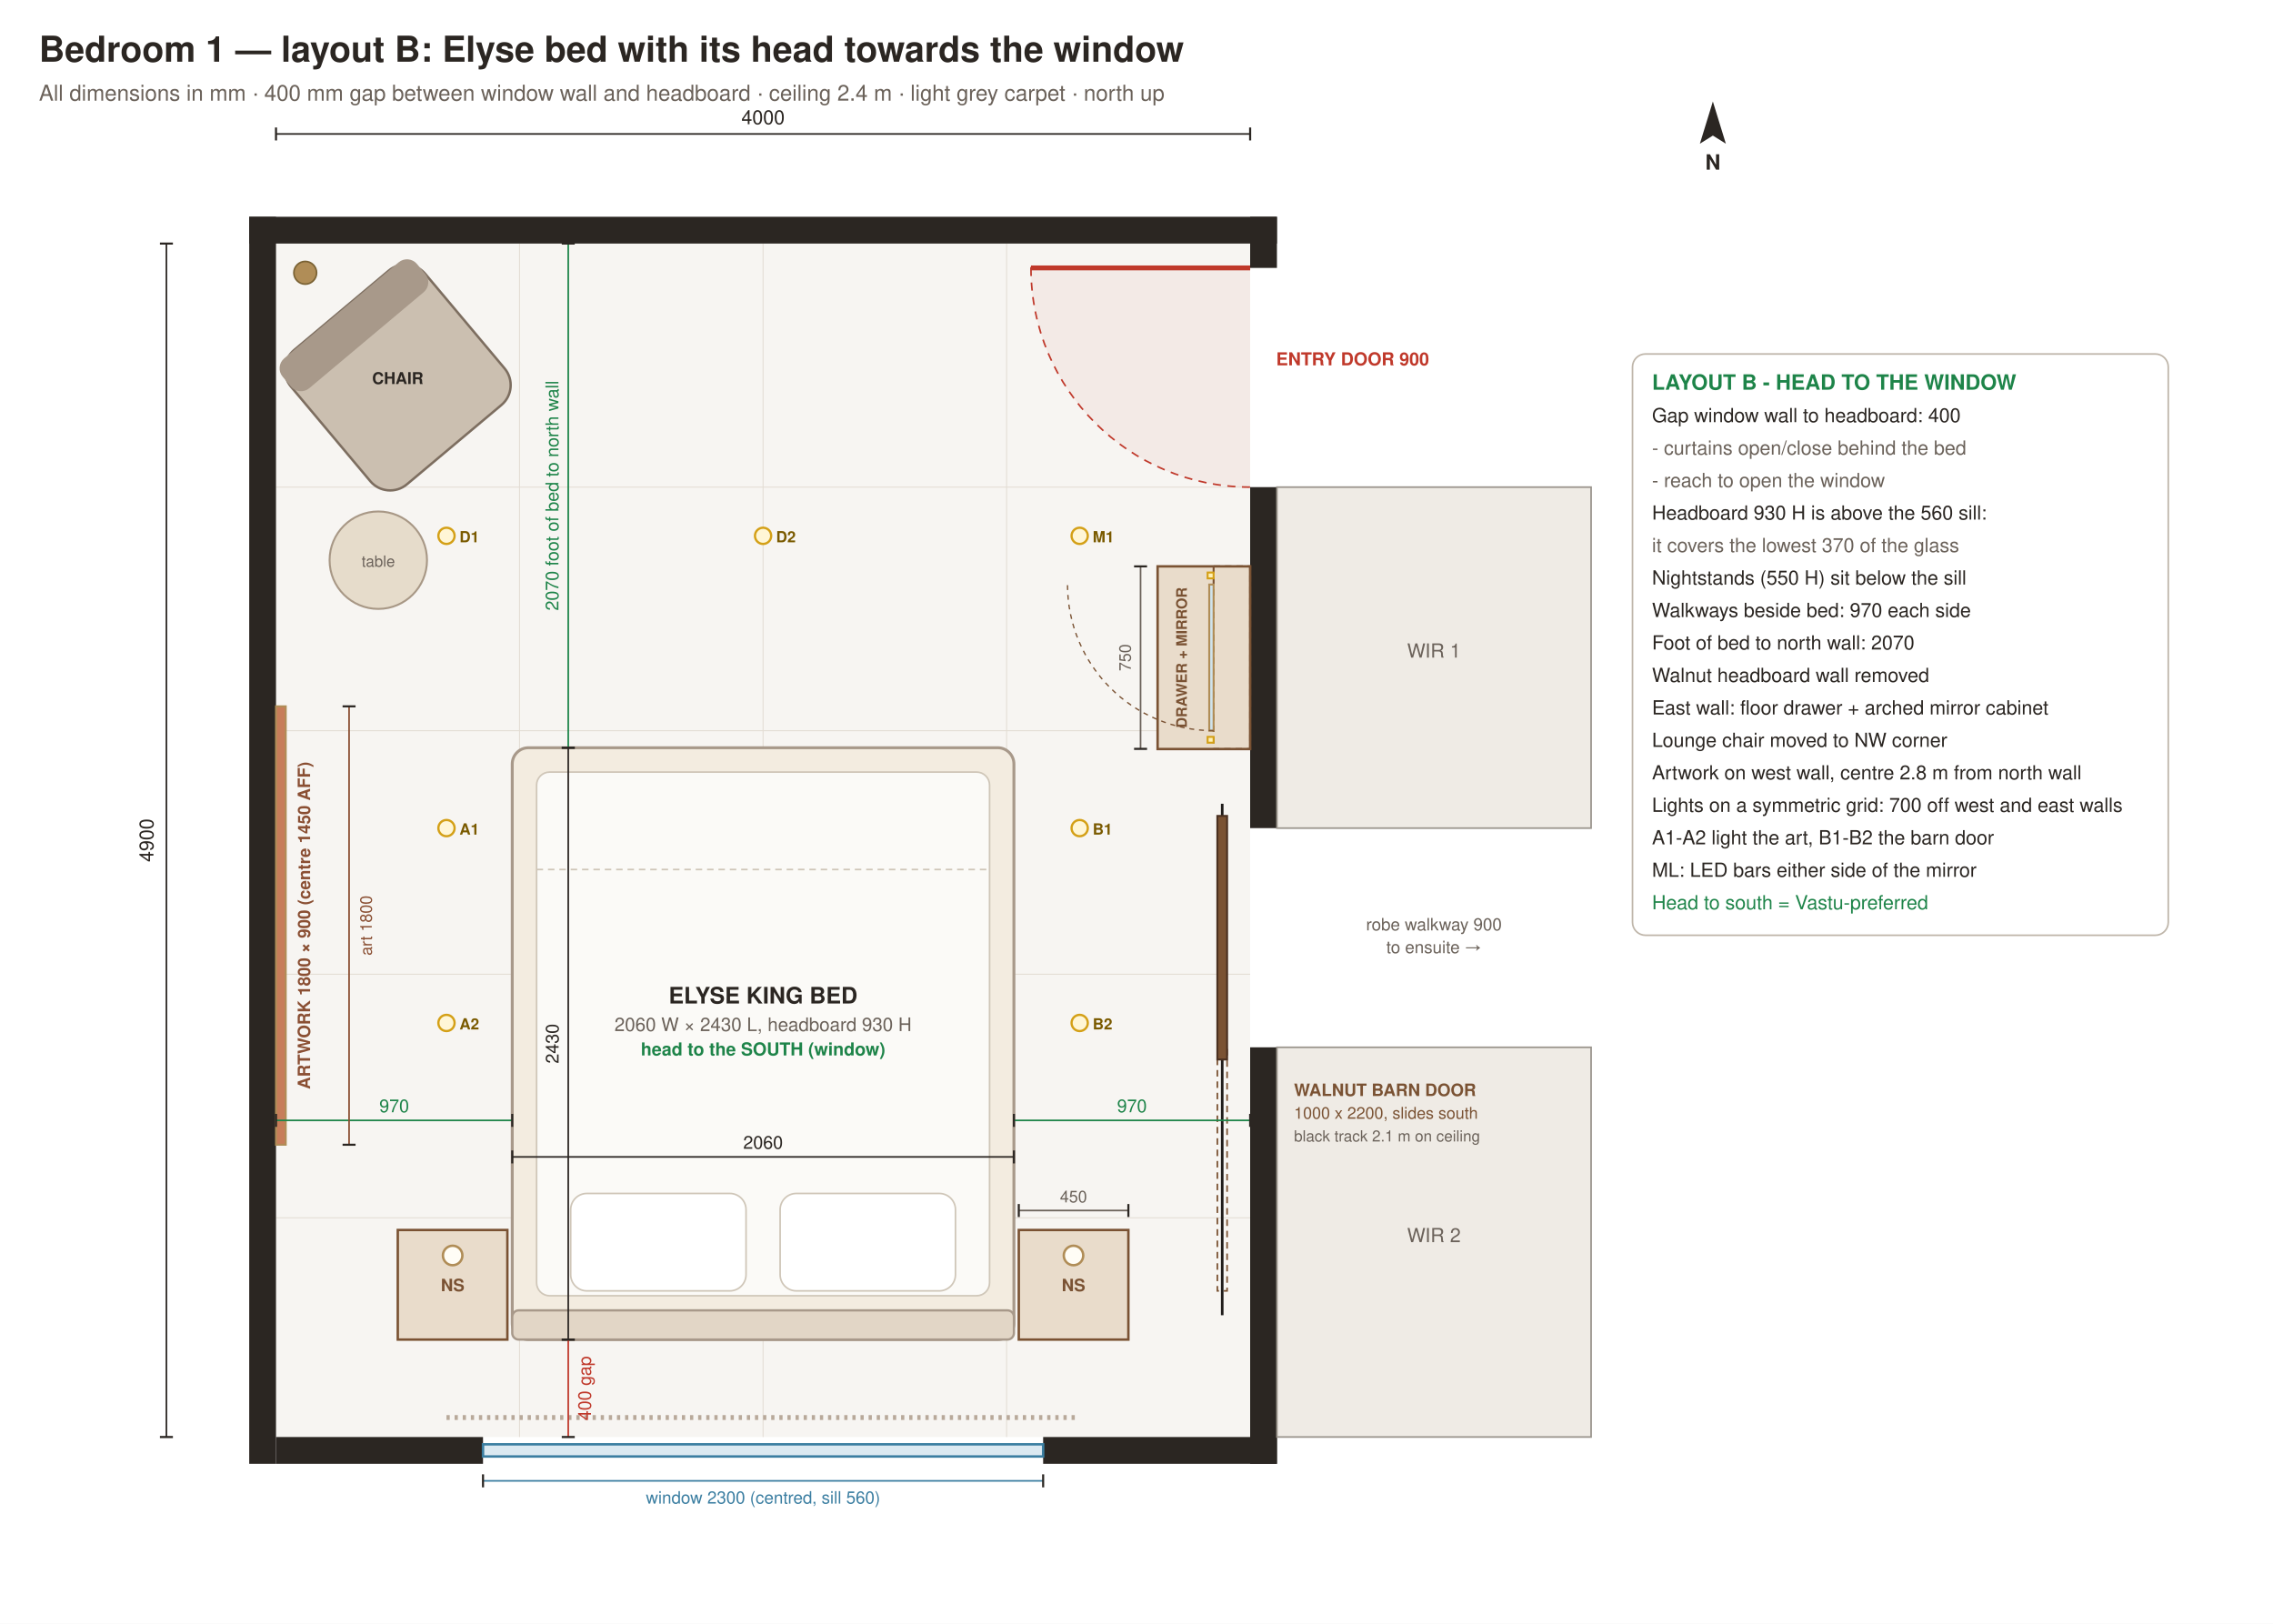
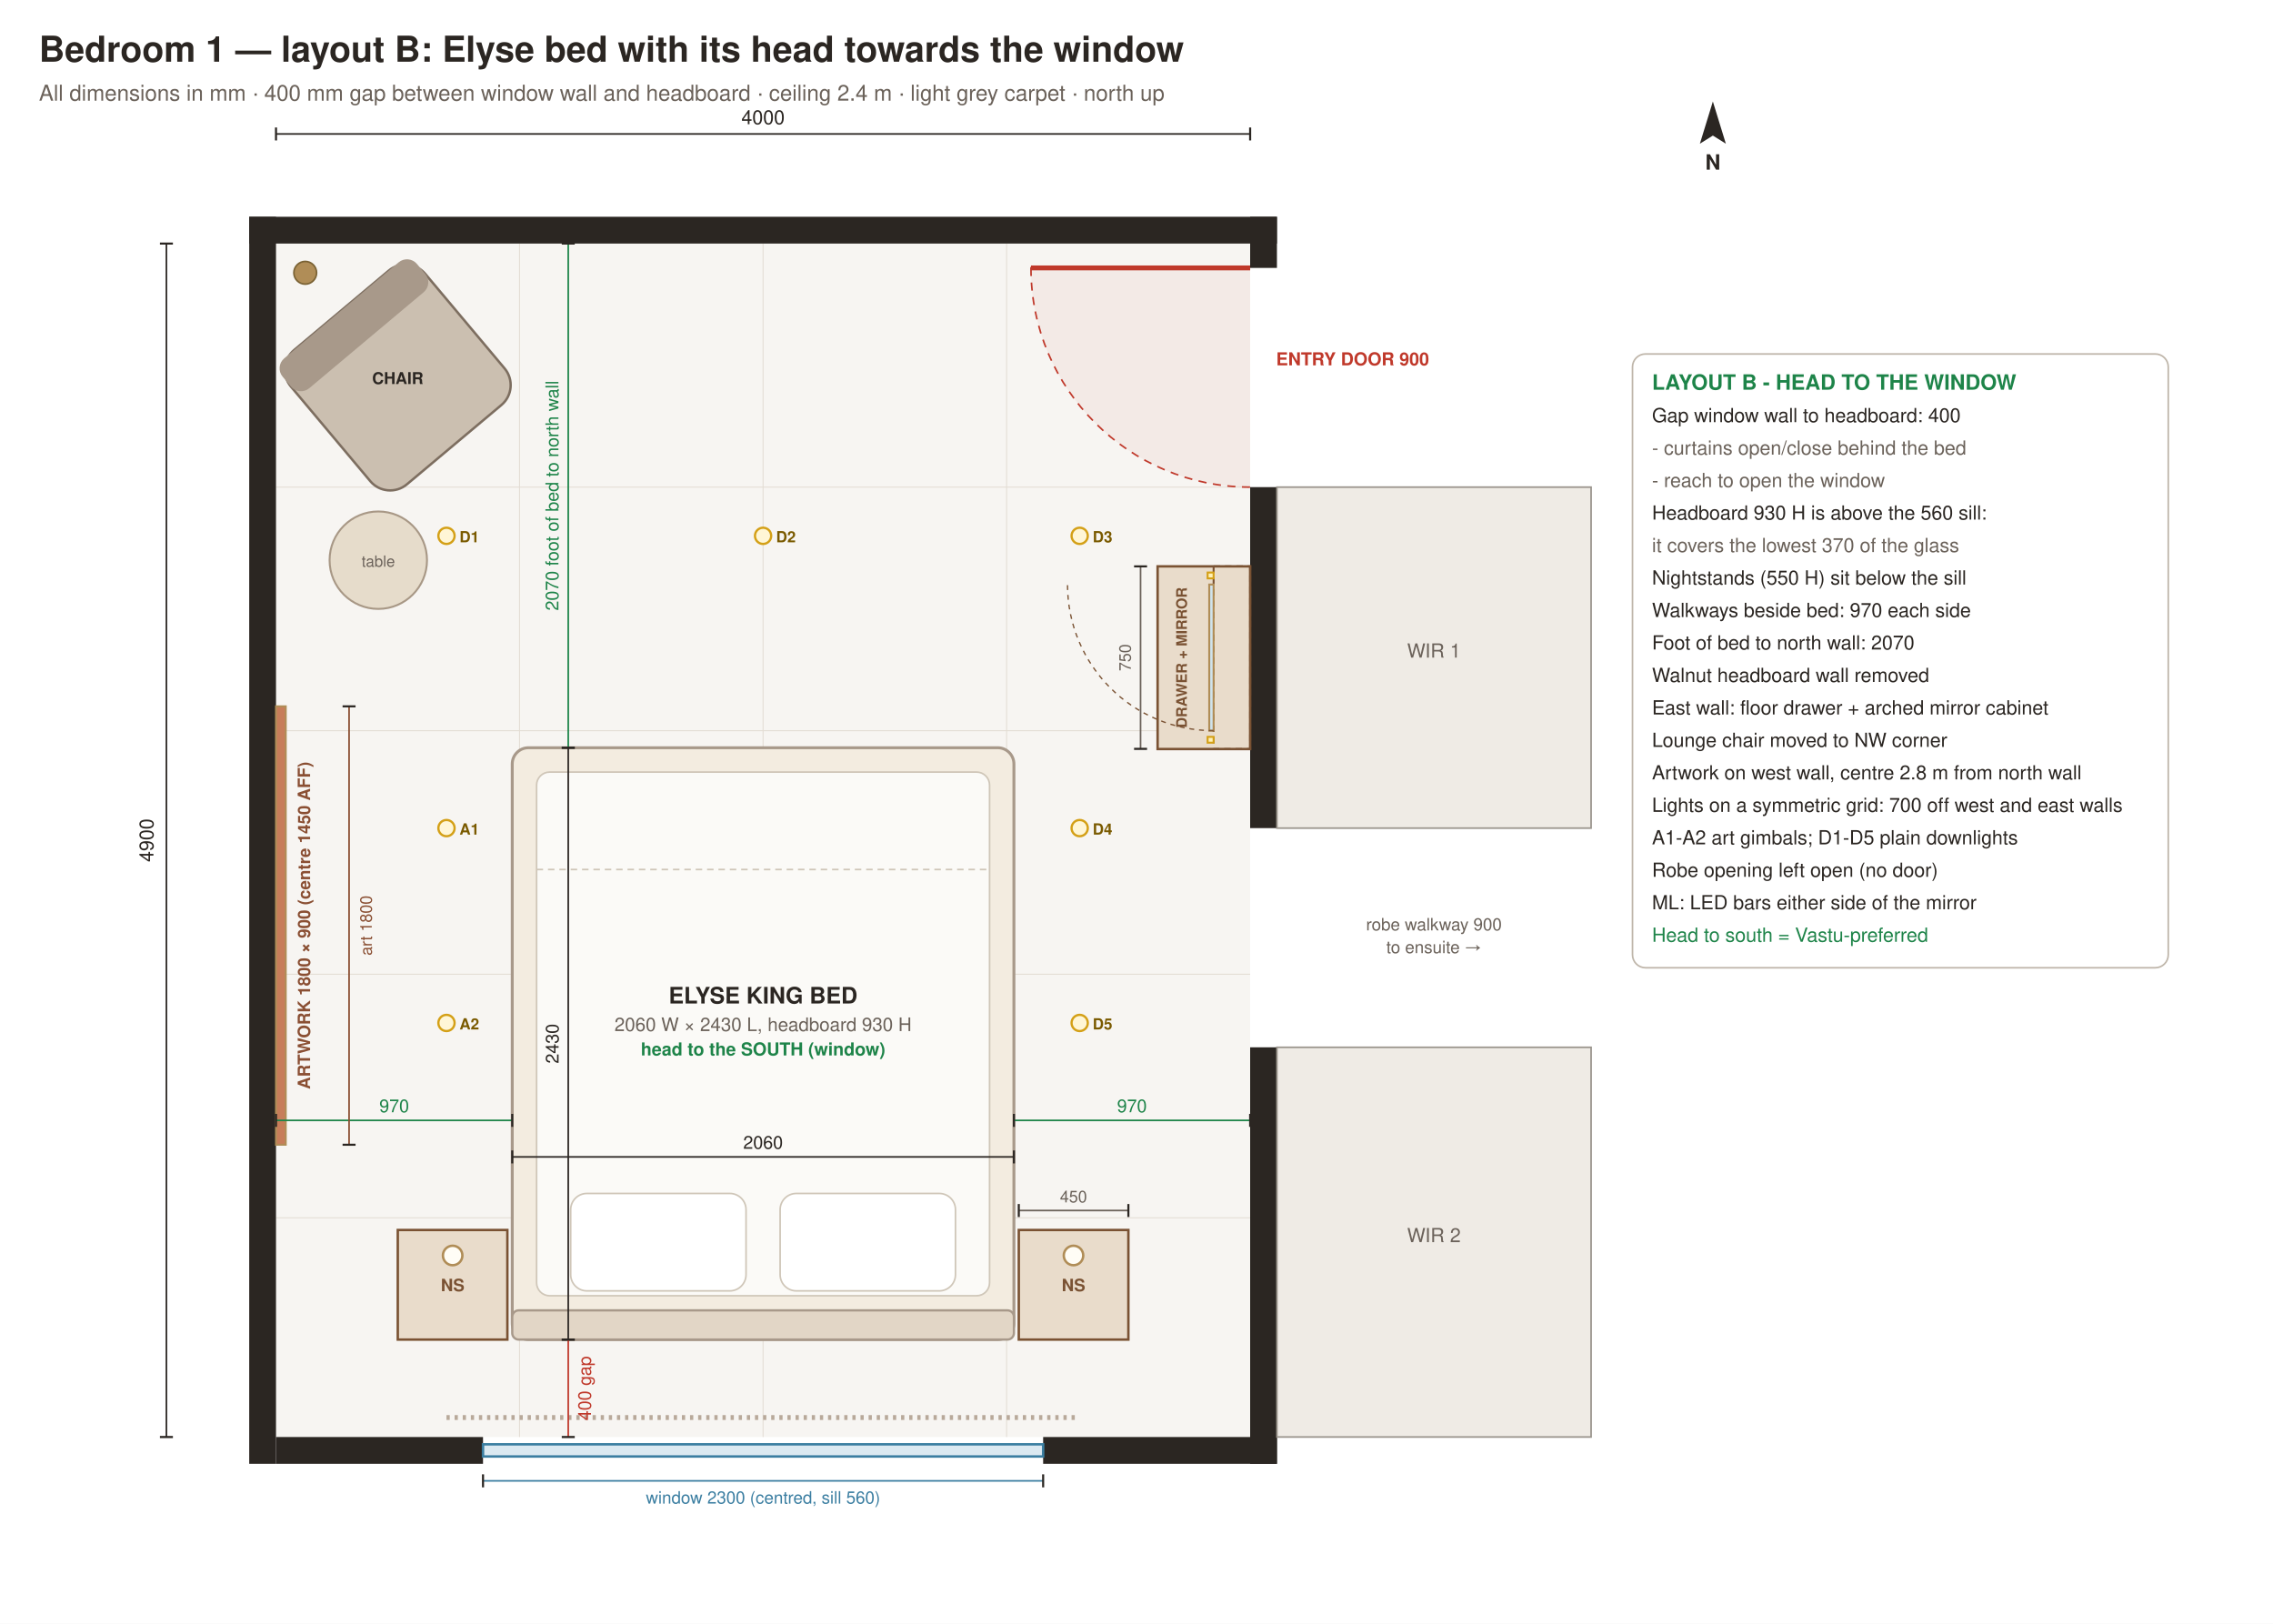
<svg xmlns="http://www.w3.org/2000/svg" width="1400" height="1000" viewBox="0 0 1400 1000" font-family="Helvetica, Arial, sans-serif">
  <rect width="1400" height="1000" fill="#ffffff" />
  <defs>
    <marker id="tk" viewBox="0 0 10 10" refX="5" refY="5" markerWidth="8" markerHeight="8" orient="auto">
      <path d="M5 0L5 10" stroke="#2b2622" stroke-width="1.6" />
    </marker>
  </defs>
  <text x="24" y="38" font-size="22" font-weight="700" fill="#2b2622">Bedroom 1 — layout B: Elyse bed with its head towards the window</text>
  <text x="24" y="62" font-size="13.5" fill="#6b625a">All dimensions in mm · 400 mm gap between window wall and headboard · ceiling 2.4 m · light grey carpet · north up</text>
  <rect x="170.0" y="150.0" width="600.0" height="735.0" fill="#f7f5f2" fill-opacity="1" stroke="none" stroke-width="0" rx="0" />
  <line x1="320.0" y1="150.0" x2="320.0" y2="885.0" stroke="#e3ddd4" stroke-width="0.6" />
  <line x1="470.0" y1="150.0" x2="470.0" y2="885.0" stroke="#e3ddd4" stroke-width="0.6" />
  <line x1="620.0" y1="150.0" x2="620.0" y2="885.0" stroke="#e3ddd4" stroke-width="0.6" />
  <line x1="170.0" y1="300.0" x2="770.0" y2="300.0" stroke="#e3ddd4" stroke-width="0.6" />
  <line x1="170.0" y1="450.0" x2="770.0" y2="450.0" stroke="#e3ddd4" stroke-width="0.6" />
  <line x1="170.0" y1="600.0" x2="770.0" y2="600.0" stroke="#e3ddd4" stroke-width="0.6" />
  <line x1="170.0" y1="750.0" x2="770.0" y2="750.0" stroke="#e3ddd4" stroke-width="0.6" />
  <rect x="153.5" y="133.5" width="16.5" height="768.0" fill="#2b2622" fill-opacity="1" stroke="#2b2622" stroke-width="0" rx="0" />
  <rect x="153.5" y="133.5" width="633.0" height="16.5" fill="#2b2622" fill-opacity="1" stroke="#2b2622" stroke-width="0" rx="0" />
  <rect x="170.0" y="885.0" width="127.5" height="16.5" fill="#2b2622" fill-opacity="1" stroke="#2b2622" stroke-width="0" rx="0" />
  <rect x="642.5" y="885.0" width="144.0" height="16.5" fill="#2b2622" fill-opacity="1" stroke="#2b2622" stroke-width="0" rx="0" />
  <rect x="297.5" y="889.5" width="345.0" height="7.5" fill="#dbe9f1" fill-opacity="1" stroke="#3b7ea1" stroke-width="1.5" rx="0" />
  <rect x="770.0" y="133.5" width="16.5" height="31.5" fill="#2b2622" fill-opacity="1" stroke="#2b2622" stroke-width="0" rx="0" />
  <rect x="770.0" y="300.0" width="16.5" height="210.0" fill="#2b2622" fill-opacity="1" stroke="#2b2622" stroke-width="0" rx="0" />
  <rect x="770.0" y="645.0" width="16.5" height="256.5" fill="#2b2622" fill-opacity="1" stroke="#2b2622" stroke-width="0" rx="0" />
  <path d="M770.0 165.0 L635.0 165.0 A135.0 135.0 0 0 0 770.0 300.0" fill="#c0392b" fill-opacity="0.06" stroke="#c0392b" stroke-width="1" stroke-dasharray="5 4" />
  <line x1="770.0" y1="165.0" x2="635.0" y2="165.0" stroke="#c0392b" stroke-width="3" />
  <text x="786.0" y="225.0" font-size="11" fill="#c0392b" text-anchor="start" font-weight="700">ENTRY DOOR 900</text>
  <rect x="786.5" y="300.0" width="193.5" height="210.0" fill="#efebe5" fill-opacity="1" stroke="#9a948c" stroke-width="1" rx="0" />
  <text x="883.2" y="405.0" font-size="12" fill="#6b625a" text-anchor="middle" font-weight="400">WIR 1</text>
  <rect x="786.5" y="645.0" width="193.5" height="240.0" fill="#efebe5" fill-opacity="1" stroke="#9a948c" stroke-width="1" rx="0" />
  <text x="883.2" y="765.0" font-size="12" fill="#6b625a" text-anchor="middle" font-weight="400">WIR 2</text>
  <text x="883.2" y="573.0" font-size="10.5" fill="#6b625a" text-anchor="middle" font-weight="400">robe walkway 900</text>
  <text x="883.2" y="587.0" font-size="10.5" fill="#6b625a" text-anchor="middle" font-weight="400">to ensuite →</text>
-   <line x1="752.8" y1="495.0" x2="752.8" y2="810.0" stroke="#1f1c1a" stroke-width="1.6" />
-   <rect x="749.8" y="645.0" width="6.0" height="150.0" fill="none" fill-opacity="1" stroke="#7a5233" stroke-width="1" rx="0" stroke-dasharray="4 3" />
-   <rect x="749.8" y="502.5" width="6.0" height="150.0" fill="#7a5233" fill-opacity="1" stroke="#4a3020" stroke-width="1.2" rx="0" />
-   <text x="797.0" y="675.0" font-size="10.5" fill="#7a5233" text-anchor="start" font-weight="700">WALNUT BARN DOOR</text>
-   <text x="797.0" y="689.0" font-size="10" fill="#7a5233" text-anchor="start" font-weight="400">1000 x 2200, slides south</text>
-   <text x="797.0" y="703.0" font-size="9.5" fill="#6b625a" text-anchor="start" font-weight="400">black track 2.1 m on ceiling</text>
  <line x1="275.0" y1="873.0" x2="665.0" y2="873.0" stroke="#b8a99a" stroke-width="3" stroke-dasharray="2 3" />
  <rect x="315.5" y="460.5" width="309.0" height="364.5" fill="#f3ece0" fill-opacity="1" stroke="#a8998a" stroke-width="1.8" rx="10" />
  <rect x="315.5" y="807.0" width="309.0" height="18.0" fill="#e2d6c6" fill-opacity="1" stroke="#a8998a" stroke-width="1.4" rx="4" />
  <rect x="330.5" y="475.5" width="279.0" height="322.5" fill="#fbfaf7" fill-opacity="1" stroke="#cfc6b8" stroke-width="1" rx="8" />
  <rect x="351.5" y="735.0" width="108.0" height="60.0" fill="#ffffff" fill-opacity="1" stroke="#cfc6b8" stroke-width="1" rx="10" />
  <rect x="480.5" y="735.0" width="108.0" height="60.0" fill="#ffffff" fill-opacity="1" stroke="#cfc6b8" stroke-width="1" rx="10" />
  <line x1="330.5" y1="535.5" x2="609.5" y2="535.5" stroke="#cfc6b8" stroke-width="1" stroke-dasharray="4 3" />
  <text x="470.0" y="618.0" font-size="14" fill="#2b2622" text-anchor="middle" font-weight="700">ELYSE KING BED</text>
  <text x="470.0" y="635.0" font-size="11.5" fill="#6b625a" text-anchor="middle" font-weight="400">2060 W × 2430 L, headboard 930 H</text>
  <text x="470.0" y="650.0" font-size="11" fill="#1e8449" text-anchor="middle" font-weight="700">head to the SOUTH (window)</text>
  <rect x="245.0" y="757.5" width="67.5" height="67.5" fill="#e9dccb" fill-opacity="1" stroke="#7a5233" stroke-width="1.5" rx="0" />
  <text x="278.8" y="795.2" font-size="10.5" fill="#7a5233" text-anchor="middle" font-weight="700">NS</text>
  <circle cx="278.8" cy="773.2" r="6" fill="#fffdf6" stroke="#b08d57" stroke-width="1.5" />
  <rect x="627.5" y="757.5" width="67.5" height="67.5" fill="#e9dccb" fill-opacity="1" stroke="#7a5233" stroke-width="1.5" rx="0" />
  <text x="661.2" y="795.2" font-size="10.5" fill="#7a5233" text-anchor="middle" font-weight="700">NS</text>
  <circle cx="661.2" cy="773.2" r="6" fill="#fffdf6" stroke="#b08d57" stroke-width="1.5" />
  <rect x="170.0" y="435.0" width="6.0" height="270.0" fill="#c77d5a" fill-opacity="1" stroke="#b08d57" stroke-width="1.2" rx="0" />
  <text x="191.0" y="570.0" font-size="10.5" fill="#8a4f33" text-anchor="middle" font-weight="700" transform="rotate(-90 191.0 570.0)">ARTWORK 1800 × 900 (centre 1450 AFF)</text>
  <rect x="713.0" y="348.8" width="57.0" height="112.5" fill="#e9dccb" fill-opacity="1" stroke="#7a5233" stroke-width="1.5" rx="0" />
  <rect x="747.5" y="348.8" width="22.5" height="112.5" fill="none" fill-opacity="1" stroke="#7a5233" stroke-width="1.2" rx="0" stroke-dasharray="4 3" />
  <rect x="744.8" y="360.0" width="2.7" height="90.0" fill="#cfe3ec" fill-opacity="1" stroke="#b08d57" stroke-width="1.2" rx="0" />
  <path d="M747.5 450.0 A90.0 90.0 0 0 1 657.5 360.0" fill="none" stroke="#7a5233" stroke-width="0.8" stroke-dasharray="3 3" />
  <rect x="743.8" y="352.6" width="3.7" height="3.6" fill="#fff1b8" fill-opacity="1" stroke="#d4a017" stroke-width="1.2" rx="0" />
  <rect x="743.8" y="453.8" width="3.7" height="3.6" fill="#fff1b8" fill-opacity="1" stroke="#d4a017" stroke-width="1.2" rx="0" />
  <text x="731.0" y="405.0" font-size="9" fill="#7a5233" text-anchor="middle" font-weight="700" transform="rotate(-90 731.0 405.0)">DRAWER + MIRROR</text>
  <g transform="translate(245.0 232.5) rotate(-40)">
    <rect x="-54.0" y="-54.0" width="108.0" height="108.0" rx="16" fill="#cbbfb0" stroke="#7d6e60" stroke-width="1.5" />
    <rect x="-54.0" y="-54.0" width="108.0" height="24.0" rx="8" fill="#a8998a" />
  </g>
  <text x="245.0" y="236.5" font-size="10" fill="#2b2622" text-anchor="middle" font-weight="700">CHAIR</text>
  <circle cx="233.0" cy="345.0" r="30.0" fill="#e6dccb" stroke="#a89886" stroke-width="1.2" />
  <text x="233.0" y="349.0" font-size="9.5" fill="#6b625a" text-anchor="middle" font-weight="400">table</text>
  <circle cx="188.0" cy="168.0" r="7" fill="#b08d57" stroke="#7a6234" stroke-width="1" />
  <circle cx="275.0" cy="330.0" r="5" fill="#fff6d6" stroke="#d4a017" stroke-width="1.4" />
  <text x="283.0" y="334.0" font-size="9.5" fill="#7a5a00" text-anchor="start" font-weight="700">D1</text>
  <circle cx="470.0" cy="330.0" r="5" fill="#fff6d6" stroke="#d4a017" stroke-width="1.4" />
  <text x="478.0" y="334.0" font-size="9.5" fill="#7a5a00" text-anchor="start" font-weight="700">D2</text>
  <circle cx="665.0" cy="330.0" r="5" fill="#fff6d6" stroke="#d4a017" stroke-width="1.4" />
-   <text x="673.0" y="334.0" font-size="9.5" fill="#7a5a00" text-anchor="start" font-weight="700">M1</text>
+   <text x="673.0" y="334.0" font-size="9.5" fill="#7a5a00" text-anchor="start" font-weight="700">D3</text>
  <circle cx="275.0" cy="510.0" r="5" fill="#fff6d6" stroke="#d4a017" stroke-width="1.4" />
  <text x="283.0" y="514.0" font-size="9.5" fill="#7a5a00" text-anchor="start" font-weight="700">A1</text>
  <circle cx="275.0" cy="630.0" r="5" fill="#fff6d6" stroke="#d4a017" stroke-width="1.4" />
  <text x="283.0" y="634.0" font-size="9.5" fill="#7a5a00" text-anchor="start" font-weight="700">A2</text>
  <circle cx="665.0" cy="510.0" r="5" fill="#fff6d6" stroke="#d4a017" stroke-width="1.4" />
-   <text x="673.0" y="514.0" font-size="9.5" fill="#7a5a00" text-anchor="start" font-weight="700">B1</text>
+   <text x="673.0" y="514.0" font-size="9.5" fill="#7a5a00" text-anchor="start" font-weight="700">D4</text>
  <circle cx="665.0" cy="630.0" r="5" fill="#fff6d6" stroke="#d4a017" stroke-width="1.4" />
-   <text x="673.0" y="634.0" font-size="9.5" fill="#7a5a00" text-anchor="start" font-weight="700">B2</text>
+   <text x="673.0" y="634.0" font-size="9.5" fill="#7a5a00" text-anchor="start" font-weight="700">D5</text>
  <line x1="170.0" y1="82.5" x2="770.0" y2="82.5" stroke="#2b2622" stroke-width="1" marker-end="url(#tk)" marker-start="url(#tk)" />
  <text x="470.0" y="76.5" font-size="12" fill="#2b2622" text-anchor="middle" font-weight="400">4000</text>
  <line x1="102.5" y1="150.0" x2="102.5" y2="885.0" stroke="#2b2622" stroke-width="1" marker-end="url(#tk)" marker-start="url(#tk)" />
  <text x="94.5" y="517.5" font-size="12" fill="#2b2622" text-anchor="middle" font-weight="400" transform="rotate(-90 94.5 517.5)">4900</text>
  <line x1="170.0" y1="690.0" x2="315.5" y2="690.0" stroke="#1e8449" stroke-width="1" marker-end="url(#tk)" marker-start="url(#tk)" />
  <text x="242.8" y="685.0" font-size="11" fill="#1e8449" text-anchor="middle" font-weight="400">970</text>
  <line x1="315.5" y1="712.5" x2="624.5" y2="712.5" stroke="#2b2622" stroke-width="1" marker-end="url(#tk)" marker-start="url(#tk)" />
  <text x="470.0" y="707.5" font-size="11" fill="#2b2622" text-anchor="middle" font-weight="400">2060</text>
  <line x1="624.5" y1="690.0" x2="770.0" y2="690.0" stroke="#1e8449" stroke-width="1" marker-end="url(#tk)" marker-start="url(#tk)" />
  <text x="697.2" y="685.0" font-size="11" fill="#1e8449" text-anchor="middle" font-weight="400">970</text>
  <line x1="350.0" y1="150.0" x2="350.0" y2="460.5" stroke="#1e8449" stroke-width="1" marker-end="url(#tk)" marker-start="url(#tk)" />
  <text x="344.0" y="305.2" font-size="11" fill="#1e8449" text-anchor="middle" font-weight="400" transform="rotate(-90 344.0 305.25)">2070 foot of bed to north wall</text>
  <line x1="350.0" y1="460.5" x2="350.0" y2="825.0" stroke="#2b2622" stroke-width="1" marker-end="url(#tk)" marker-start="url(#tk)" />
  <text x="344.0" y="642.8" font-size="11" fill="#2b2622" text-anchor="middle" font-weight="400" transform="rotate(-90 344.0 642.75)">2430</text>
  <line x1="350.0" y1="825.0" x2="350.0" y2="885.0" stroke="#c0392b" stroke-width="1" marker-end="url(#tk)" marker-start="url(#tk)" />
  <text x="364.0" y="855.0" font-size="11" fill="#c0392b" text-anchor="middle" font-weight="400" transform="rotate(-90 364.0 855.0)">400 gap</text>
  <line x1="627.5" y1="745.5" x2="695.0" y2="745.5" stroke="#6b625a" stroke-width="1" marker-end="url(#tk)" marker-start="url(#tk)" />
  <text x="661.2" y="740.5" font-size="10" fill="#6b625a" text-anchor="middle" font-weight="400">450</text>
  <line x1="297.5" y1="912.0" x2="642.5" y2="912.0" stroke="#3b7ea1" stroke-width="1" marker-end="url(#tk)" marker-start="url(#tk)" />
  <text x="470.0" y="926.0" font-size="10.5" fill="#3b7ea1" text-anchor="middle" font-weight="400">window 2300 (centred, sill 560)</text>
  <line x1="702.5" y1="348.8" x2="702.5" y2="461.2" stroke="#6b625a" stroke-width="1" marker-end="url(#tk)" marker-start="url(#tk)" />
  <text x="696.5" y="405.0" font-size="10" fill="#6b625a" text-anchor="middle" font-weight="400" transform="rotate(-90 696.5 405.0)">750</text>
  <line x1="215.0" y1="435.0" x2="215.0" y2="705.0" stroke="#8a4f33" stroke-width="1" marker-end="url(#tk)" marker-start="url(#tk)" />
  <text x="229.0" y="570.0" font-size="10" fill="#8a4f33" text-anchor="middle" font-weight="400" transform="rotate(-90 229.0 570.0)">art 1800</text>
  <text x="1025.0" y="82.5" font-size="1" fill="#2b2622" text-anchor="start" font-weight="400" />
  <g transform="translate(1055.0 82.5)">
    <polygon points="0,-20 8,6 0,1 -8,6" fill="#2b2622" />
    <text x="0" y="22" font-size="13" font-weight="700" text-anchor="middle" fill="#2b2622">N</text>
  </g>
-   <rect x="1005.5" y="218.0" width="330" height="358" rx="8" fill="#ffffff" stroke="#bfb6aa" />
+   <rect x="1005.5" y="218.0" width="330" height="378" rx="8" fill="#ffffff" stroke="#bfb6aa" />
  <text x="1017.5" y="240.0" font-size="13" fill="#1e8449" text-anchor="start" font-weight="700">LAYOUT B - HEAD TO THE WINDOW</text>
  <text x="1017.5" y="260.0" font-size="12" fill="#2b2622" text-anchor="start" font-weight="400">Gap window wall to headboard: 400</text>
  <text x="1017.5" y="280.0" font-size="12" fill="#6b625a" text-anchor="start" font-weight="400">  - curtains open/close behind the bed</text>
  <text x="1017.5" y="300.0" font-size="12" fill="#6b625a" text-anchor="start" font-weight="400">  - reach to open the window</text>
  <text x="1017.5" y="320.0" font-size="12" fill="#2b2622" text-anchor="start" font-weight="400">Headboard 930 H is above the 560 sill:</text>
  <text x="1017.5" y="340.0" font-size="12" fill="#6b625a" text-anchor="start" font-weight="400">  it covers the lowest 370 of the glass</text>
  <text x="1017.5" y="360.0" font-size="12" fill="#2b2622" text-anchor="start" font-weight="400">Nightstands (550 H) sit below the sill</text>
  <text x="1017.5" y="380.0" font-size="12" fill="#2b2622" text-anchor="start" font-weight="400">Walkways beside bed: 970 each side</text>
  <text x="1017.5" y="400.0" font-size="12" fill="#2b2622" text-anchor="start" font-weight="400">Foot of bed to north wall: 2070</text>
  <text x="1017.5" y="420.0" font-size="12" fill="#2b2622" text-anchor="start" font-weight="400">Walnut headboard wall removed</text>
  <text x="1017.5" y="440.0" font-size="12" fill="#2b2622" text-anchor="start" font-weight="400">East wall: floor drawer + arched mirror cabinet</text>
  <text x="1017.5" y="460.0" font-size="12" fill="#2b2622" text-anchor="start" font-weight="400">Lounge chair moved to NW corner</text>
  <text x="1017.5" y="480.0" font-size="12" fill="#2b2622" text-anchor="start" font-weight="400">Artwork on west wall, centre 2.8 m from north wall</text>
  <text x="1017.5" y="500.0" font-size="12" fill="#2b2622" text-anchor="start" font-weight="400">Lights on a symmetric grid: 700 off west and east walls</text>
-   <text x="1017.5" y="520.0" font-size="12" fill="#2b2622" text-anchor="start" font-weight="400">A1-A2 light the art, B1-B2 the barn door</text>
-   <text x="1017.5" y="540.0" font-size="12" fill="#2b2622" text-anchor="start" font-weight="400">ML: LED bars either side of the mirror</text>
-   <text x="1017.5" y="560.0" font-size="12" fill="#1e8449" text-anchor="start" font-weight="400">Head to south = Vastu-preferred</text>
+   <text x="1017.5" y="520.0" font-size="12" fill="#2b2622" text-anchor="start" font-weight="400">A1-A2 art gimbals; D1-D5 plain downlights</text>
+   <text x="1017.5" y="540.0" font-size="12" fill="#2b2622" text-anchor="start" font-weight="400">Robe opening left open (no door)</text>
+   <text x="1017.5" y="560.0" font-size="12" fill="#2b2622" text-anchor="start" font-weight="400">ML: LED bars either side of the mirror</text>
+   <text x="1017.5" y="580.0" font-size="12" fill="#1e8449" text-anchor="start" font-weight="400">Head to south = Vastu-preferred</text>
</svg>
